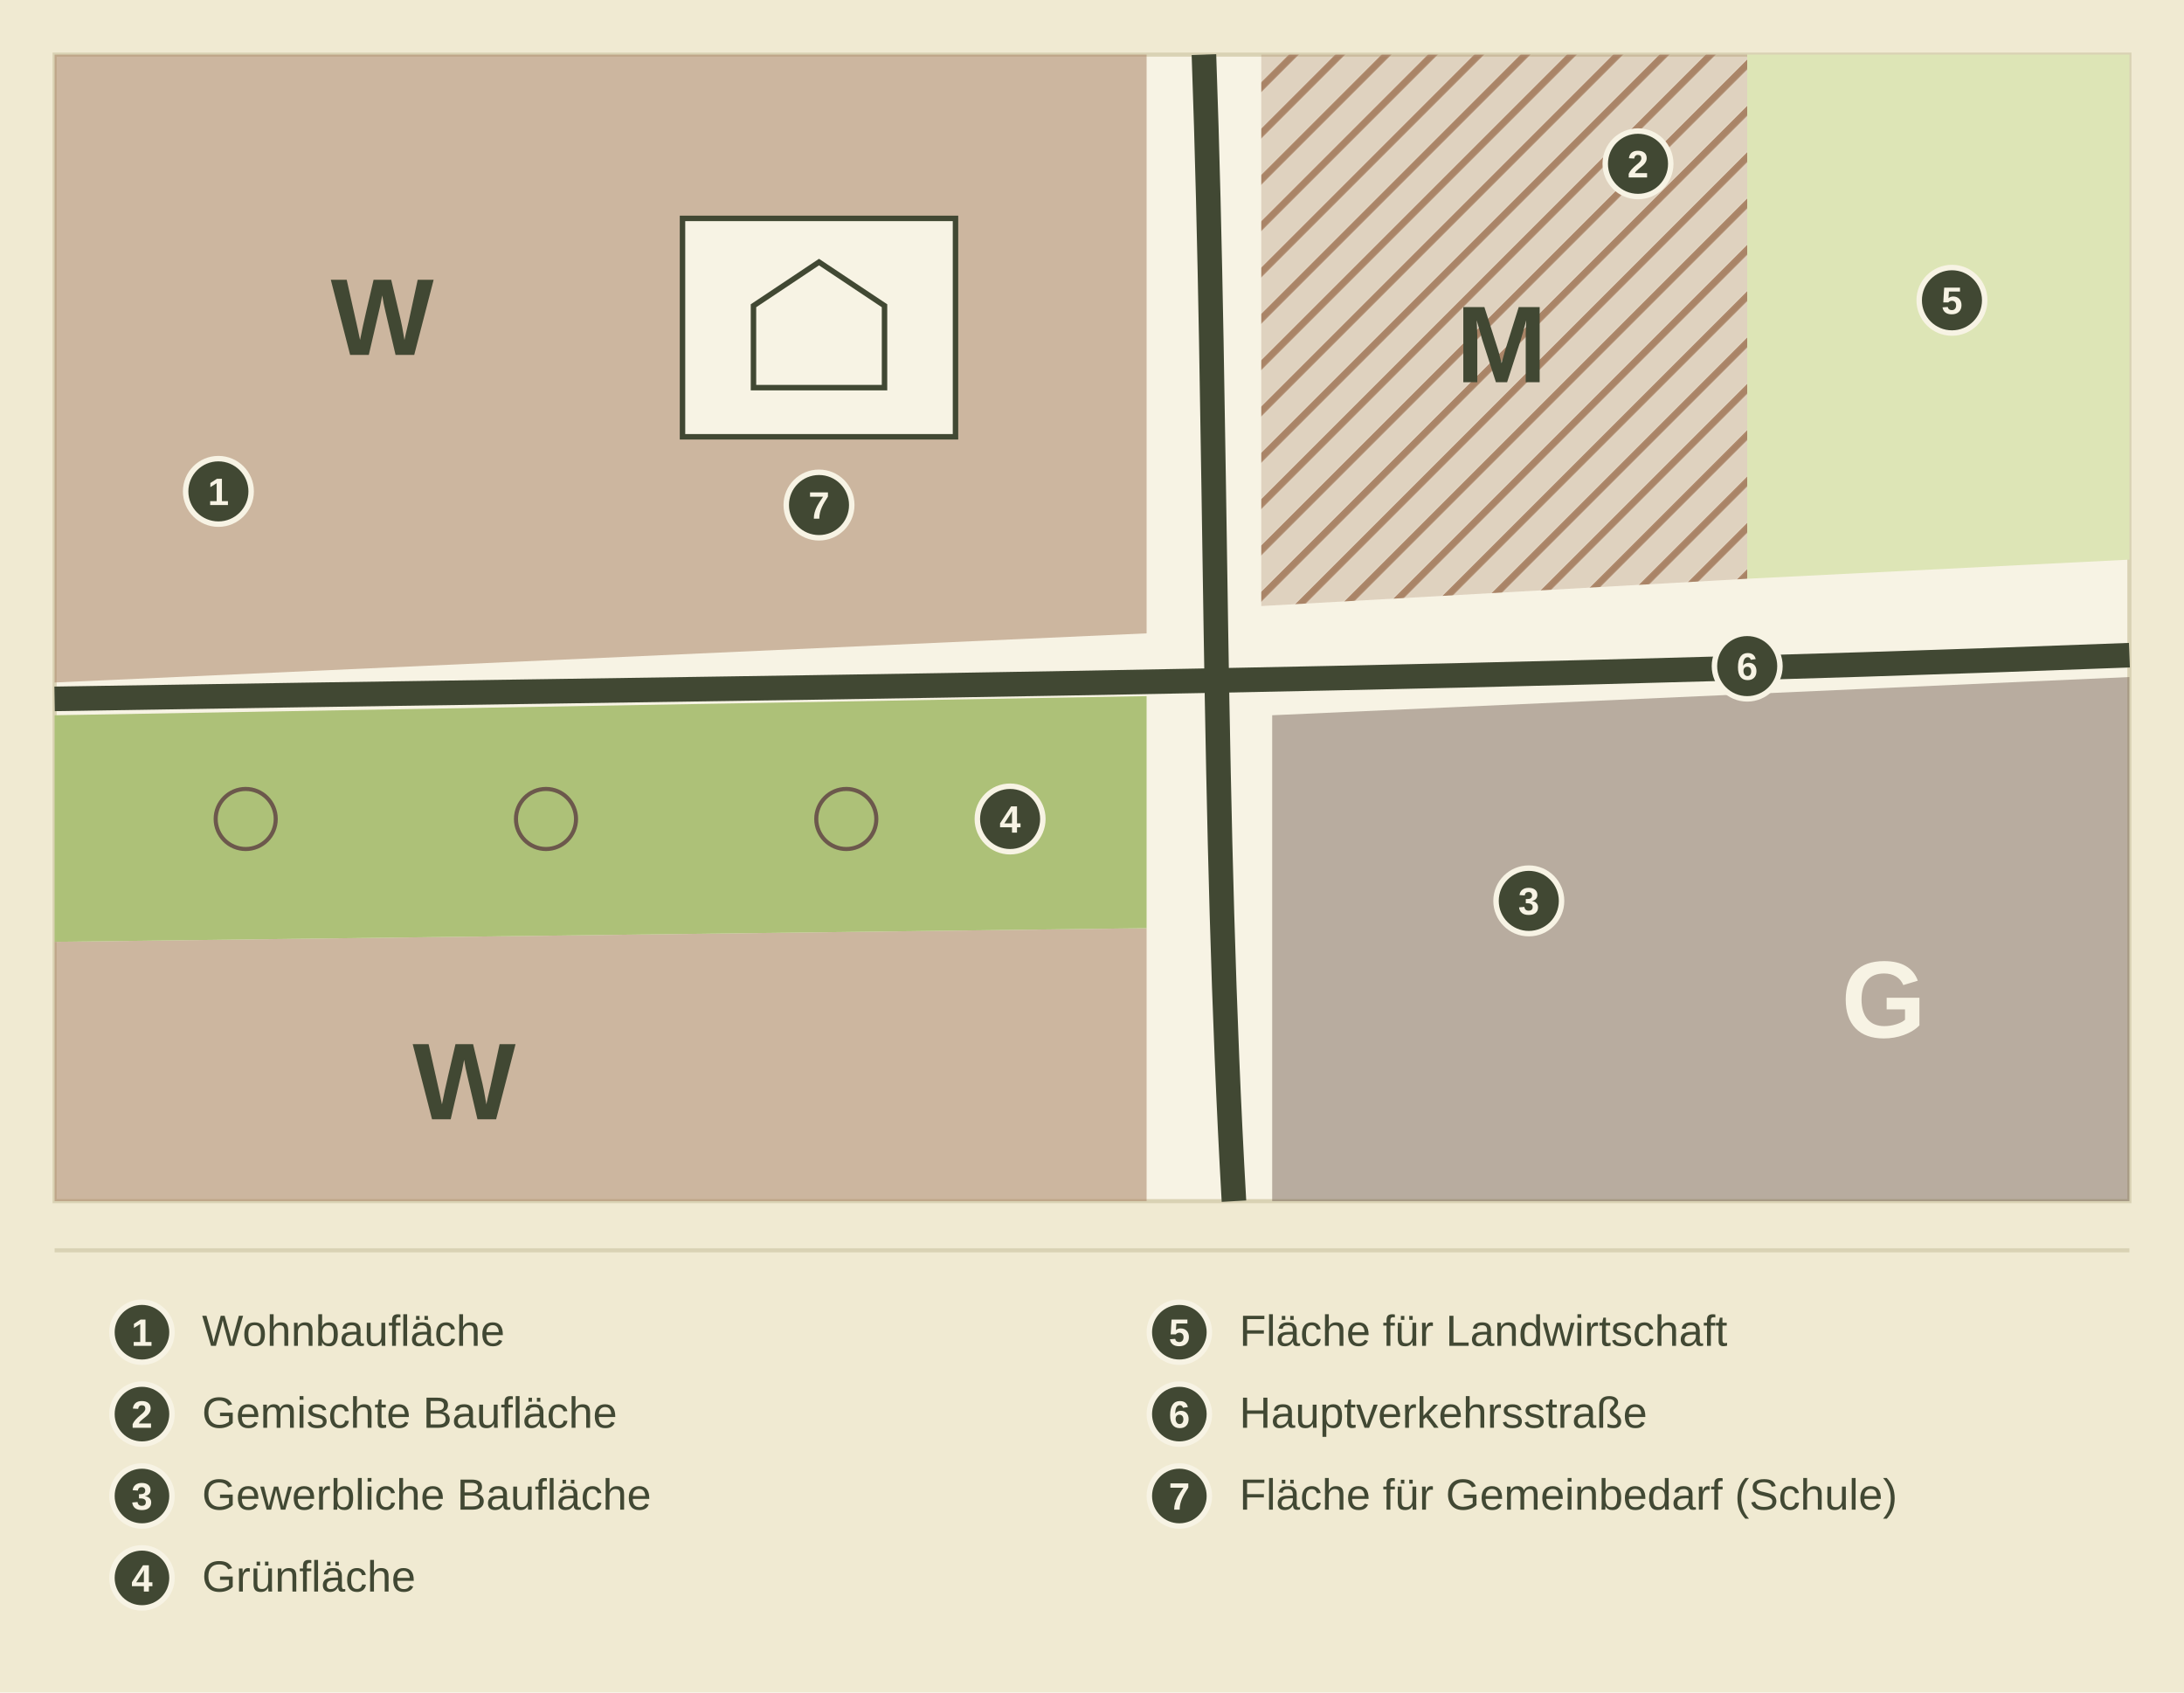
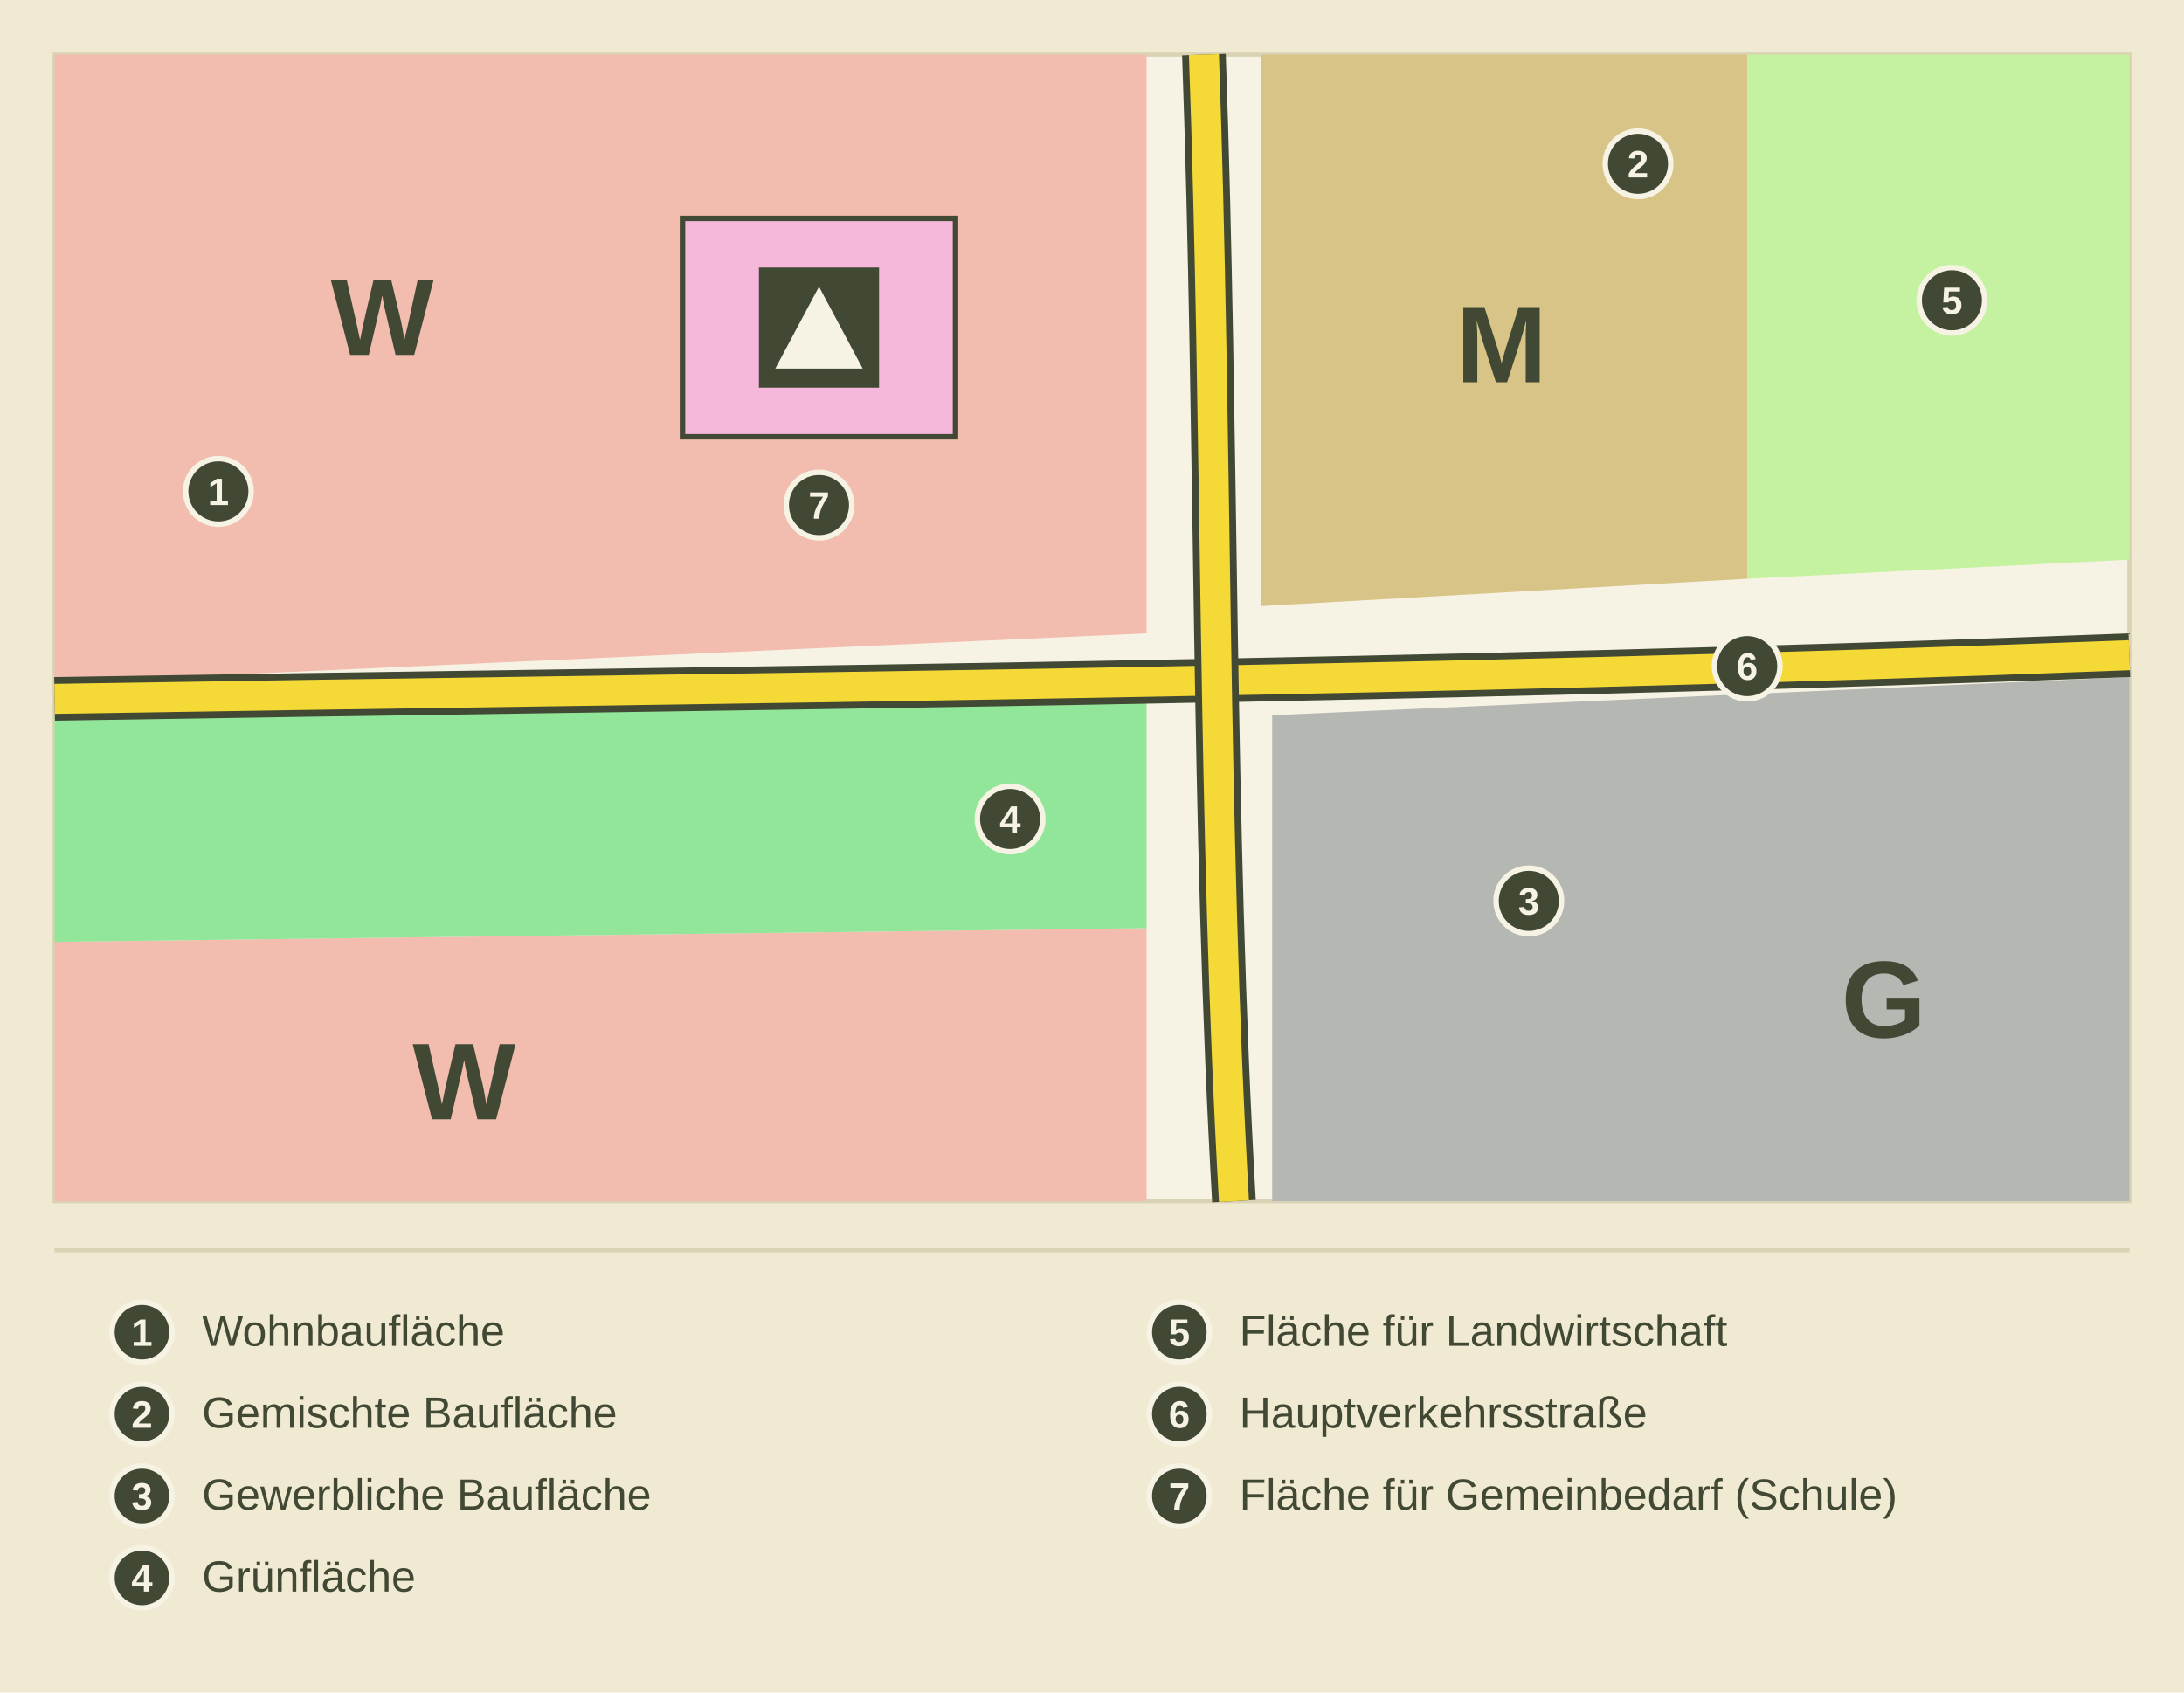
<svg xmlns="http://www.w3.org/2000/svg" viewBox="0 0 800 620" width="800" height="620" font-family="Arial, Helvetica, 'Liberation Sans', sans-serif">
  <rect x="0" y="0" width="800" height="620" fill="#f0ead2" />
  <rect x="20" y="20" width="760" height="420" fill="#f7f3e4" stroke="#d9d2b4" stroke-width="1.5" />
-   <polygon points="20,20 420,20 420,232 20,250" fill="#a98467" fill-opacity="0.55" />
-   <polygon points="20,345 420,340 420,440 20,440" fill="#a98467" fill-opacity="0.55" />
-   <defs>
-     <pattern id="mschraff" width="12" height="12" patternUnits="userSpaceOnUse" patternTransform="rotate(45)">
-       <rect width="12" height="12" fill="#a98467" fill-opacity="0.3" />
-       <line x1="0" y1="0" x2="0" y2="12" stroke="#a98467" stroke-width="5" />
-     </pattern>
-   </defs>
-   <polygon points="462,20 640,20 640,212 462,222" fill="url(#mschraff)" />
-   <polygon points="640,20 780,20 780,205 640,212" fill="#dde5b6" />
-   <polygon points="466,262 780,248 780,440 466,440" fill="#6c584c" fill-opacity="0.45" />
-   <polygon points="20,262 420,255 420,340 20,345" fill="#adc178" />
-   <circle cx="90" cy="300" r="11" fill="none" stroke="#6c584c" stroke-width="1.5" />
-   <circle cx="200" cy="300" r="11" fill="none" stroke="#6c584c" stroke-width="1.5" />
-   <circle cx="310" cy="300" r="11" fill="none" stroke="#6c584c" stroke-width="1.5" />
-   <rect x="250" y="80" width="100" height="80" fill="#f7f3e4" stroke="#414833" stroke-width="2" />
-   <polygon points="300,96 324,112 324,142 276,142 276,112" fill="none" stroke="#414833" stroke-width="2" />
-   <path d="M20,256 C 260,252 520,250 780,240" fill="none" stroke="#414833" stroke-width="9" />
-   <path d="M441,20 C 446,160 444,300 452,440" fill="none" stroke="#414833" stroke-width="9" />
+   <polygon points="20,20 420,20 420,232 20,250" fill="#f2bdae" />
+   <polygon points="20,345 420,340 420,440 20,440" fill="#f2bdae" />
+   <polygon points="462,20 640,20 640,212 462,222" fill="#d8c486" />
+   <polygon points="640,20 780,20 780,205 640,212" fill="#c4f2a0" />
+   <polygon points="466,262 780,248 780,440 466,440" fill="#b4b7b2" />
+   <polygon points="20,262 420,255 420,340 20,345" fill="#92e69a" />
+   <rect x="250" y="80" width="100" height="80" fill="#f5b8db" stroke="#414833" stroke-width="2" />
+   <rect x="278" y="98" width="44" height="44" fill="#414833" />
+   <polygon points="300,105 316,135 284,135" fill="#f7f3e4" />
+   <path d="M20,256 C 260,252 520,250 780,240" fill="none" stroke="#414833" stroke-width="16" />
+   <path d="M20,256 C 260,252 520,250 780,240" fill="none" stroke="#f5d936" stroke-width="11" />
+   <path d="M441,20 C 446,160 444,300 452,440" fill="none" stroke="#414833" stroke-width="16" />
+   <path d="M441,20 C 446,160 444,300 452,440" fill="none" stroke="#f5d936" stroke-width="11" />
  <text x="140" y="130" font-size="40" text-anchor="middle" font-weight="bold" fill="#414833">W</text>
  <text x="170" y="410" font-size="40" text-anchor="middle" font-weight="bold" fill="#414833">W</text>
  <text x="550" y="140" font-size="40" text-anchor="middle" font-weight="bold" fill="#414833">M</text>
-   <text x="690" y="380" font-size="40" text-anchor="middle" font-weight="bold" fill="#f7f3e4">G</text>
+   <text x="690" y="380" font-size="40" text-anchor="middle" font-weight="bold" fill="#414833">G</text>
  <circle cx="80" cy="180" r="12" fill="#414833" stroke="#f7f3e4" stroke-width="2" />
  <text x="80" y="185" font-size="14" text-anchor="middle" font-weight="bold" fill="#f7f3e4">1</text>
  <circle cx="600" cy="60" r="12" fill="#414833" stroke="#f7f3e4" stroke-width="2" />
  <text x="600" y="65" font-size="14" text-anchor="middle" font-weight="bold" fill="#f7f3e4">2</text>
  <circle cx="560" cy="330" r="12" fill="#414833" stroke="#f7f3e4" stroke-width="2" />
  <text x="560" y="335" font-size="14" text-anchor="middle" font-weight="bold" fill="#f7f3e4">3</text>
  <circle cx="370" cy="300" r="12" fill="#414833" stroke="#f7f3e4" stroke-width="2" />
  <text x="370" y="305" font-size="14" text-anchor="middle" font-weight="bold" fill="#f7f3e4">4</text>
  <circle cx="715" cy="110" r="12" fill="#414833" stroke="#f7f3e4" stroke-width="2" />
  <text x="715" y="115" font-size="14" text-anchor="middle" font-weight="bold" fill="#f7f3e4">5</text>
  <circle cx="640" cy="244" r="12" fill="#414833" stroke="#f7f3e4" stroke-width="2" />
  <text x="640" y="249" font-size="14" text-anchor="middle" font-weight="bold" fill="#f7f3e4">6</text>
  <circle cx="300" cy="185" r="12" fill="#414833" stroke="#f7f3e4" stroke-width="2" />
  <text x="300" y="190" font-size="14" text-anchor="middle" font-weight="bold" fill="#f7f3e4">7</text>
  <line x1="20" y1="458" x2="780" y2="458" stroke="#d9d2b4" stroke-width="1.5" />
  <circle cx="52" cy="488" r="11" fill="#414833" stroke="#f7f3e4" stroke-width="2" />
  <text x="52" y="493" font-size="14" text-anchor="middle" font-weight="bold" fill="#f7f3e4">1</text>
  <text x="74" y="493" font-size="16" text-anchor="start" font-weight="normal" fill="#414833">Wohnbaufläche</text>
  <circle cx="52" cy="518" r="11" fill="#414833" stroke="#f7f3e4" stroke-width="2" />
  <text x="52" y="523" font-size="14" text-anchor="middle" font-weight="bold" fill="#f7f3e4">2</text>
  <text x="74" y="523" font-size="16" text-anchor="start" font-weight="normal" fill="#414833">Gemischte Baufläche</text>
  <circle cx="52" cy="548" r="11" fill="#414833" stroke="#f7f3e4" stroke-width="2" />
  <text x="52" y="553" font-size="14" text-anchor="middle" font-weight="bold" fill="#f7f3e4">3</text>
  <text x="74" y="553" font-size="16" text-anchor="start" font-weight="normal" fill="#414833">Gewerbliche Baufläche</text>
  <circle cx="52" cy="578" r="11" fill="#414833" stroke="#f7f3e4" stroke-width="2" />
  <text x="52" y="583" font-size="14" text-anchor="middle" font-weight="bold" fill="#f7f3e4">4</text>
  <text x="74" y="583" font-size="16" text-anchor="start" font-weight="normal" fill="#414833">Grünfläche</text>
  <circle cx="432" cy="488" r="11" fill="#414833" stroke="#f7f3e4" stroke-width="2" />
  <text x="432" y="493" font-size="14" text-anchor="middle" font-weight="bold" fill="#f7f3e4">5</text>
  <text x="454" y="493" font-size="16" text-anchor="start" font-weight="normal" fill="#414833">Fläche für Landwirtschaft</text>
  <circle cx="432" cy="518" r="11" fill="#414833" stroke="#f7f3e4" stroke-width="2" />
  <text x="432" y="523" font-size="14" text-anchor="middle" font-weight="bold" fill="#f7f3e4">6</text>
  <text x="454" y="523" font-size="16" text-anchor="start" font-weight="normal" fill="#414833">Hauptverkehrsstraße</text>
  <circle cx="432" cy="548" r="11" fill="#414833" stroke="#f7f3e4" stroke-width="2" />
  <text x="432" y="553" font-size="14" text-anchor="middle" font-weight="bold" fill="#f7f3e4">7</text>
  <text x="454" y="553" font-size="16" text-anchor="start" font-weight="normal" fill="#414833">Fläche für Gemeinbedarf (Schule)</text>
</svg>
